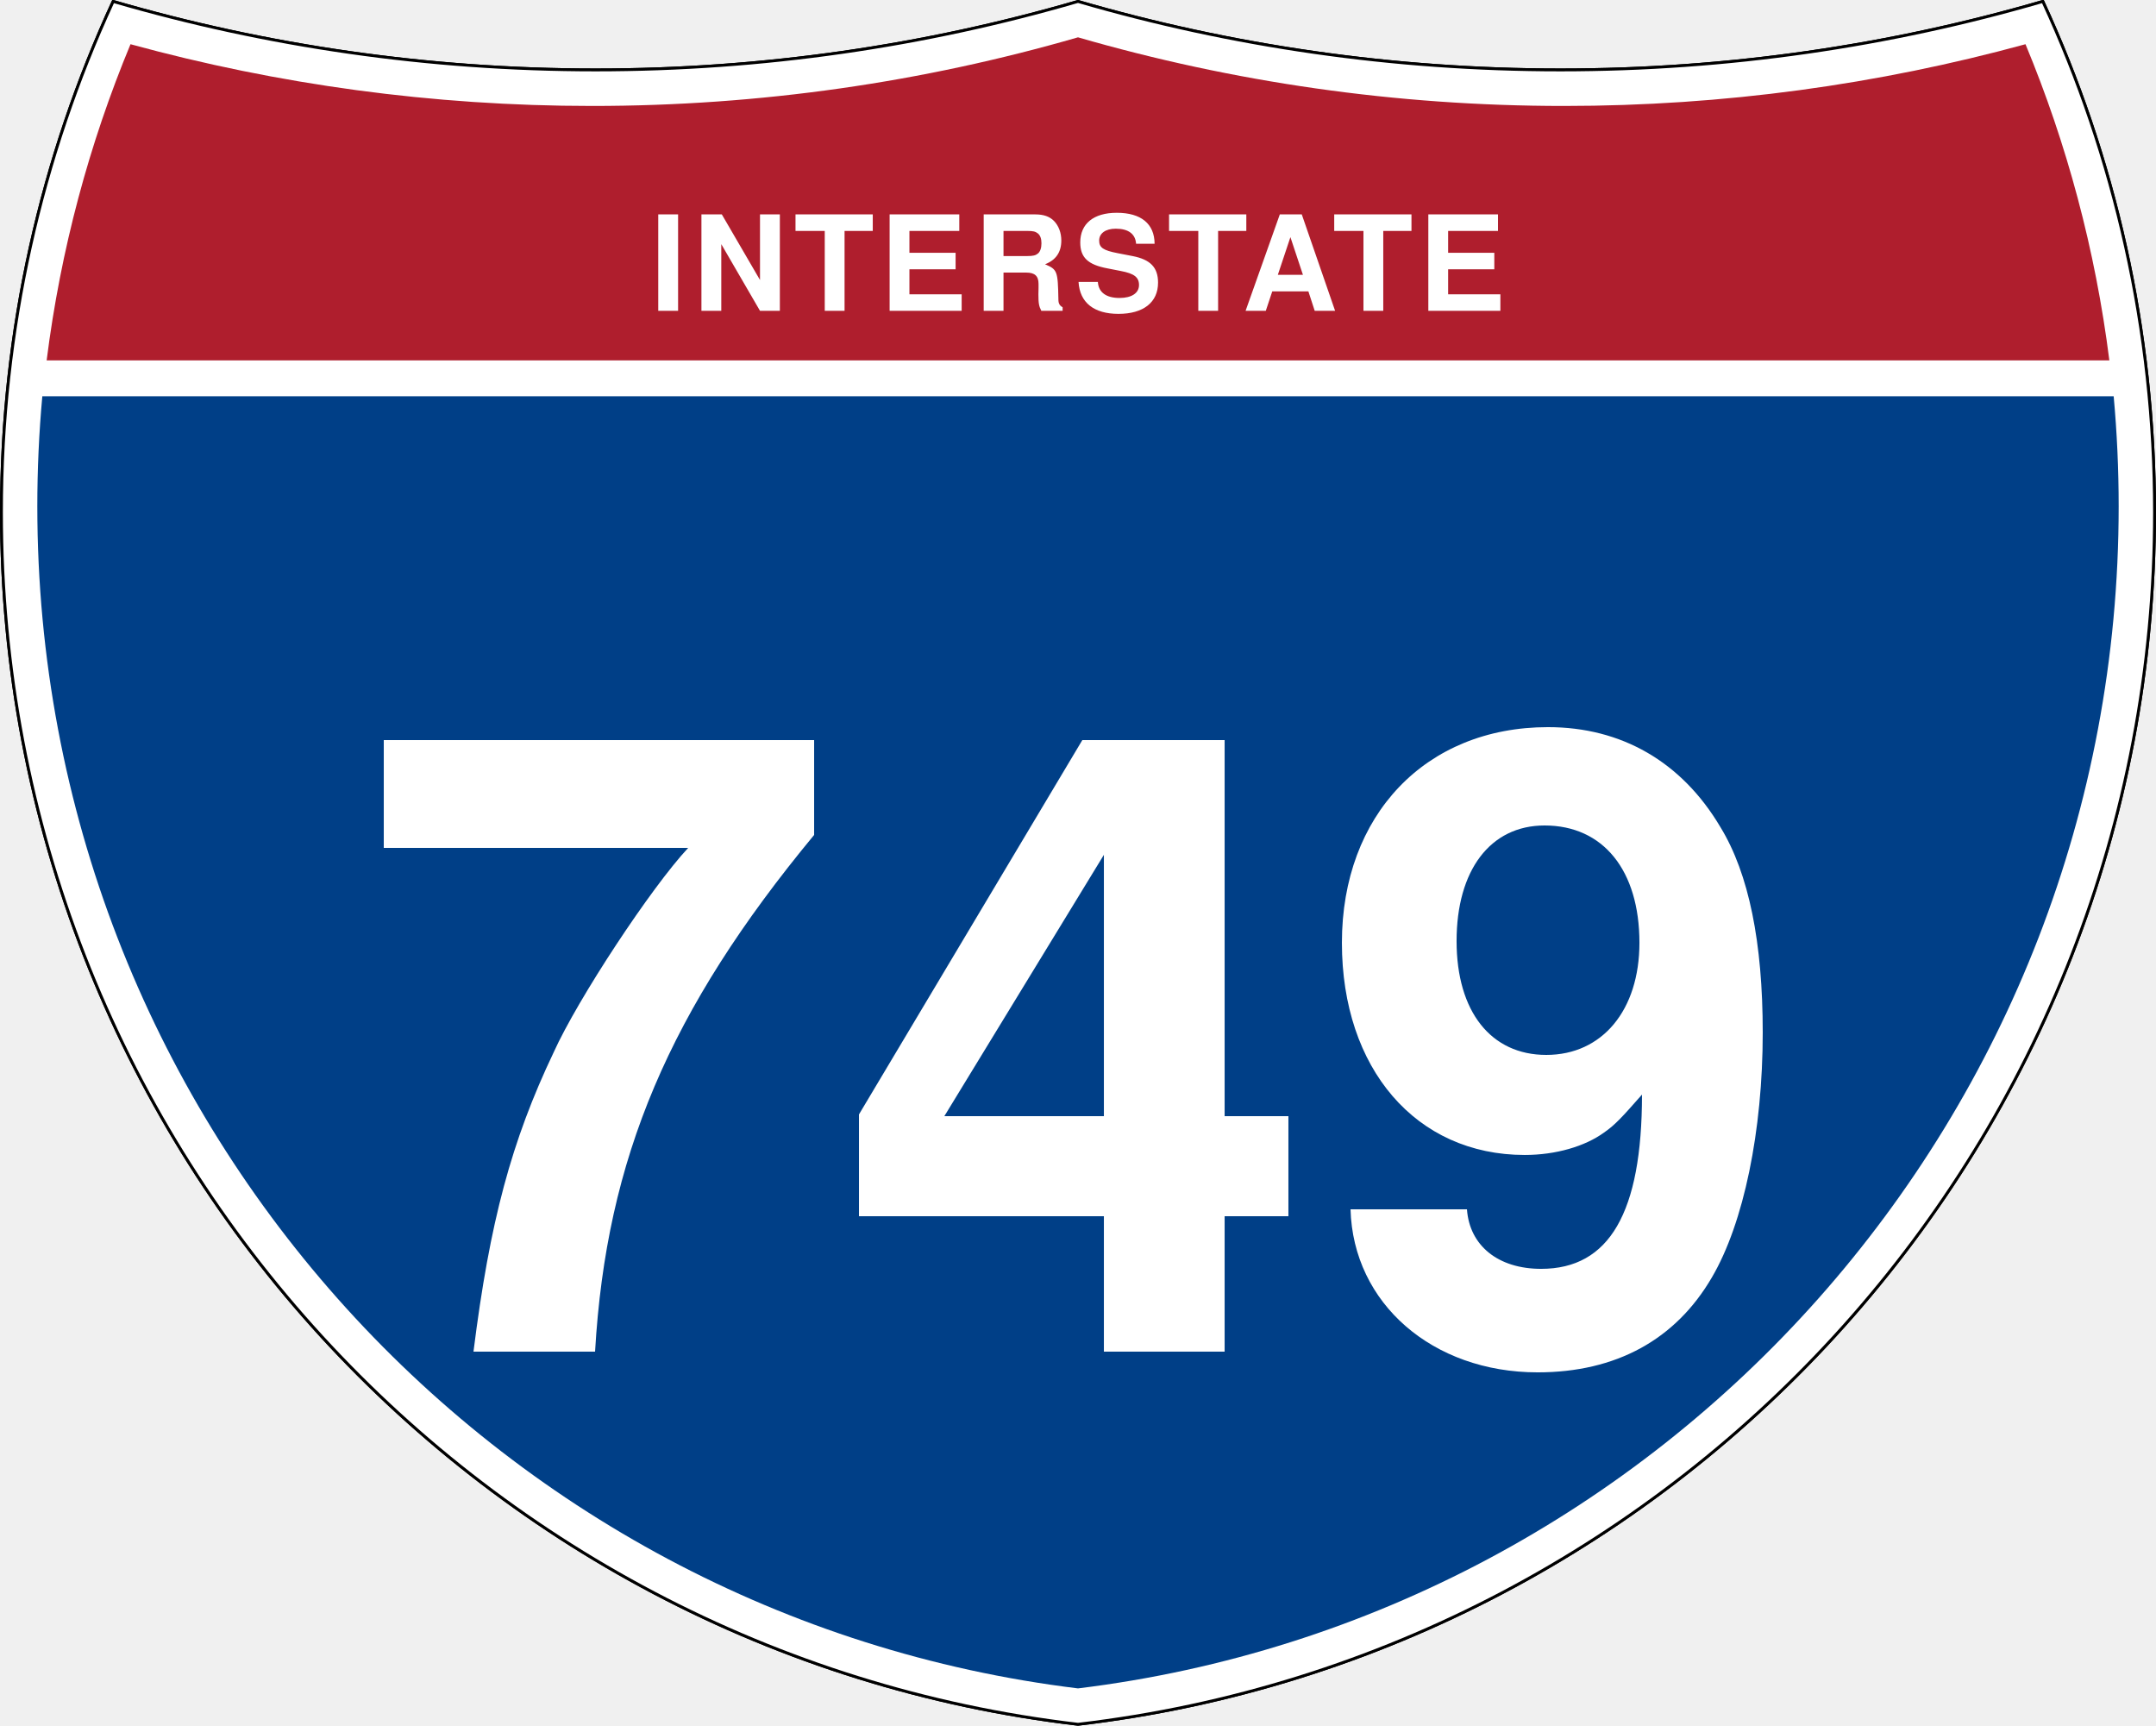
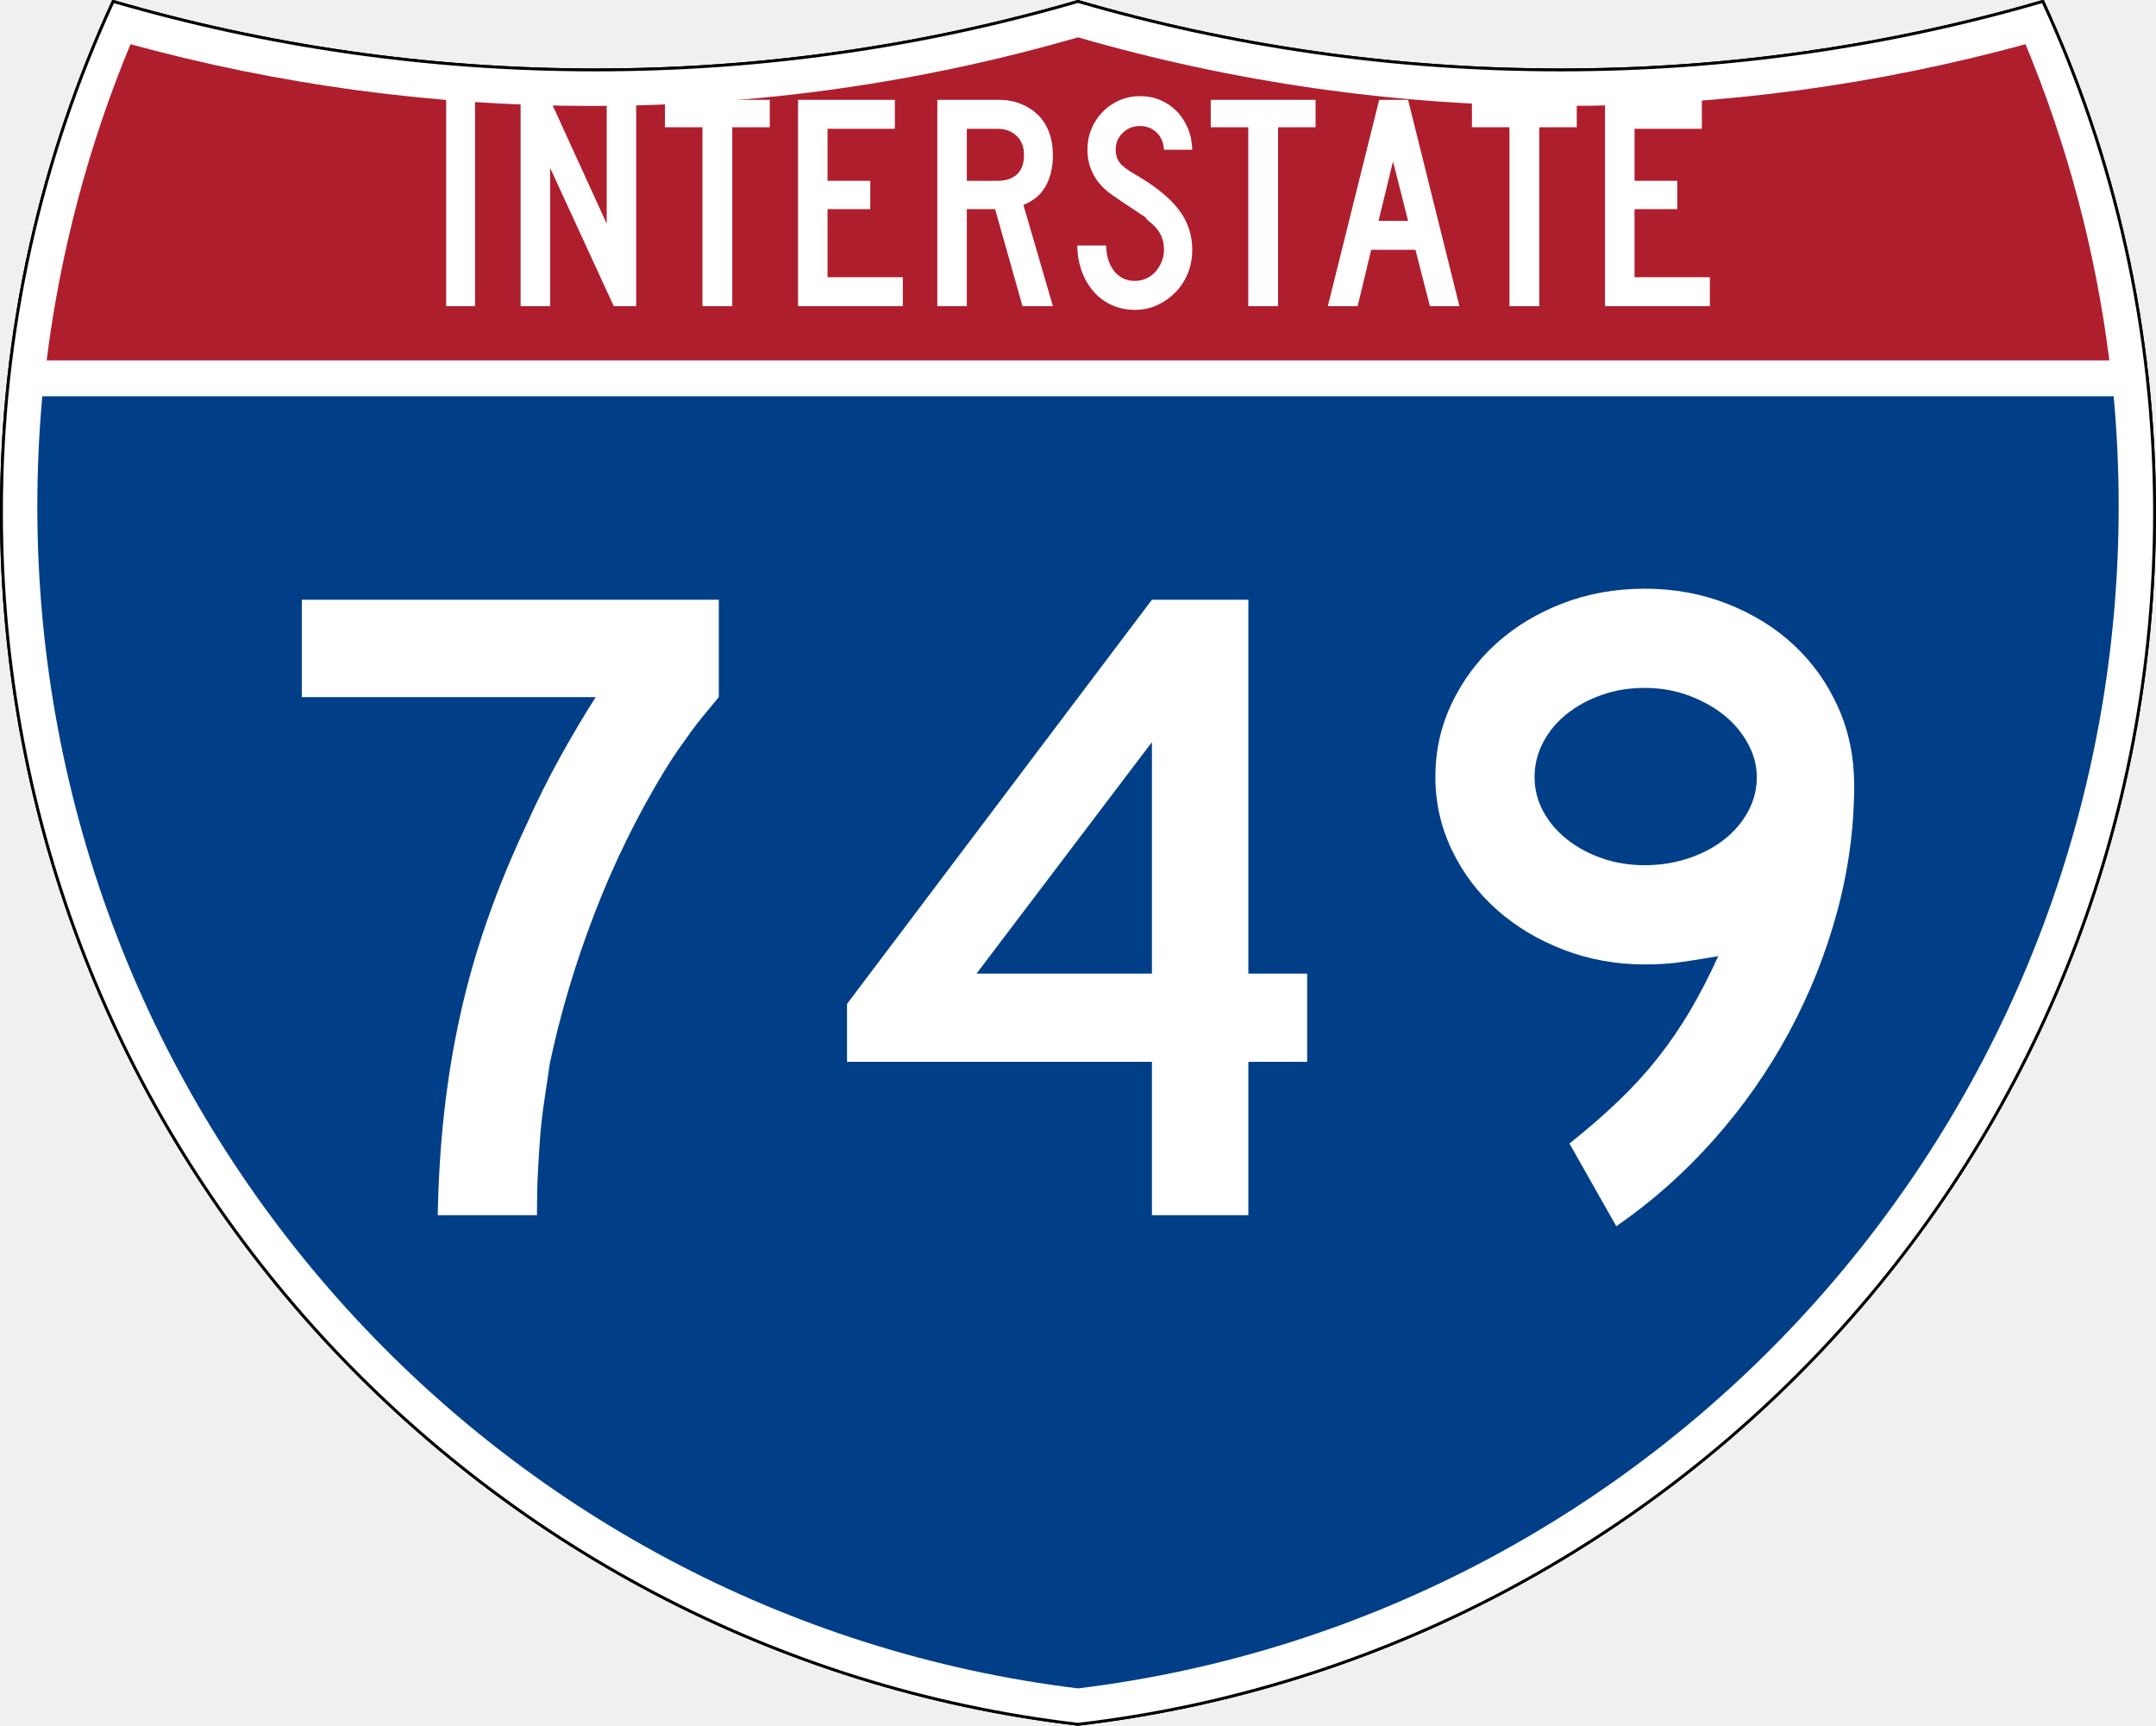
<svg xmlns="http://www.w3.org/2000/svg" width="751" height="601" viewBox="0 0 750 599.999" id="Layer_1" xml:space="preserve">
  <g transform="matrix(0.998668,0,0,0.99867,0.499334,0.398971)" id="g5" style="fill:#ffffff;fill-opacity:1;stroke:#000000;stroke-width:1;stroke-miterlimit:4;stroke-opacity:1;stroke-dasharray:none">
    <path d="M 38.915,0 C 92.236,15.525 148.625,23.85 206.958,23.85 265.291,23.85 321.679,15.525 375,4.883e-4 428.32,15.525 484.709,23.85 543.042,23.85 601.375,23.85 657.764,15.525 711.084,0 736.064,54.121 750,114.388 750,177.909 750,395.718 586.16,575.254 375,599.999 163.839,575.254 0,395.718 0,177.909 0,114.388 13.935,54.121 38.915,0 z" id="path7" style="fill:#ffffff;fill-opacity:1;stroke:#000000;stroke-width:1;stroke-miterlimit:4;stroke-opacity:1;stroke-dasharray:none" />
    <path d="M 38.915,0 C 92.236,15.525 148.625,23.85 206.958,23.85 265.291,23.85 321.679,15.525 375,4.883e-4 428.32,15.525 484.709,23.85 543.042,23.85 601.375,23.85 657.764,15.525 711.084,0 736.064,54.121 750,114.388 750,177.909 750,395.718 586.16,575.254 375,599.999 163.839,575.254 0,395.718 0,177.909 0,114.388 13.935,54.121 38.915,0 z" id="path9" style="fill:#ffffff;fill-opacity:1;stroke:#000000;stroke-width:1;stroke-linecap:round;stroke-linejoin:round;stroke-miterlimit:4;stroke-opacity:1;stroke-dasharray:none" />
  </g>
  <g transform="matrix(1.0056,0,0,1.01014,-2.10137,-3.70189)" id="g11" style="fill:#003f87;fill-opacity:1">
    <path d="m 15,177.909 c 0,-12.782 0.585,-25.427 1.729,-37.91 l 716.542,0 C 734.415,152.482 735,165.127 735,177.909 735,387.423 577.855,560.229 375,584.891 172.145,560.229 15,387.423 15,177.909 z" id="path13" style="fill:#003f87;fill-opacity:1" />
  </g>
  <g transform="matrix(1.00604,0,0,1.02708,-2.2645,-3.1523)" id="g15" style="fill:#af1e2d;fill-opacity:1">
    <path d="m 47.378,17.943 c 50.892,13.635 104.388,20.906 159.582,20.906 58.261,0 114.629,-8.101 168.04,-23.238 53.411,15.137 109.779,23.238 168.04,23.238 55.194,0 108.69,-7.271 159.581,-20.906 14.262,33.625 24.164,69.546 28.996,107.056 l -713.235,0 C 23.215,87.489 33.116,51.567 47.378,17.943 z" id="path17" style="fill:#af1e2d;fill-opacity:1" />
  </g>
-   <text x="375" y="108" text-anchor="middle" font-family="'Arial Narrow','Helvetica Neue Condensed',Helvetica,Arial,sans-serif" font-weight="bold" font-size="46" letter-spacing="2" fill="#ffffff">INTERSTATE</text>
-   <text x="375" y="470" text-anchor="middle" font-family="'Arial Narrow','Helvetica Neue Condensed',Helvetica,Arial,sans-serif" font-weight="bold" font-size="300" fill="#ffffff">749</text>
+   <path fill="#fff" d="M108.869 112.812V50.416h8.741v62.395h-8.741zm50.701 0-19.25-41.814v41.814h-8.928V50.416h8.928l17.11 37.437V50.416h8.928v62.395h-6.789zm35.847-54.105v54.105h-9.019V58.706h-11.346v-8.29h31.712v8.29h-11.346zm19.889 54.105V50.416h29.294v8.756H224.234v15.736h12.927v8.569H224.234v20.582h22.784v8.753h-31.712zm67.899 0-8.278-29.335h-8.554v29.335h-8.928V50.416h18.6c2.418 0 4.634.404 6.649 1.211 2.015.807 3.751 1.925 5.208 3.354 1.457 1.429 2.573 3.183 3.347 5.262.775 2.079 1.162 4.361 1.162 6.845-0 3.725-.744 6.891-2.232 9.499-1.488 2.608-3.72 4.47-6.696 5.586l8.928 30.639h-9.207zm.465-45.724c-0-2.421-.744-4.346-2.232-5.773-1.488-1.428-3.441-2.141-5.859-2.141h-9.207v15.736h9.207c2.603 0 4.603-.667 5.998-2.002 1.395-1.335 2.093-3.274 2.093-5.819zm50.894 28.681c-0 2.546-.449 4.921-1.348 7.125-.899 2.203-2.138 4.112-3.719 5.727-1.581 1.614-3.41 2.903-5.487 3.865-2.077.962-4.325 1.444-6.743 1.444-2.728 0-5.177-.528-7.346-1.583-2.169-1.055-3.998-2.483-5.486-4.283-1.488-1.8-2.635-3.88-3.441-6.24-.806-2.36-1.209-4.812-1.209-7.356h8.741c-0 1.304.17 2.591.511 3.864.341 1.272.867 2.421 1.581 3.446.713 1.025 1.612 1.848 2.698 2.468 1.085.621 2.402.931 3.952.931 1.179 0 2.311-.248 3.396-.745 1.085-.496 2.015-1.179 2.79-2.049.775-.87 1.394-1.879 1.859-3.027.464-1.148.697-2.344.697-3.587-0-1.8-.372-3.398-1.115-4.794-.744-1.396-2.045-2.809-3.905-4.237-.31-.311-.434-.482-.372-.513.062-.031-.123-.202-.558-.512-.434-.31-1.349-.915-2.744-1.816-1.395-.901-3.674-2.437-6.835-4.608-2.541-1.739-4.447-3.773-5.719-6.102-1.271-2.328-1.907-4.889-1.907-7.682 0-2.236.403-4.331 1.209-6.286.806-1.955 1.937-3.678 3.394-5.168 1.457-1.49 3.146-2.654 5.069-3.493 1.922-.838 3.999-1.258 6.229-1.258 2.233 0 4.294.404 6.185 1.211 1.891.807 3.534 1.925 4.928 3.354 1.394 1.429 2.51 3.136 3.347 5.123.837 1.987 1.287 4.159 1.349 6.518h-8.557c-.123-2.173-.867-3.911-2.231-5.215-1.364-1.303-3.039-1.955-5.023-1.955-2.045 0-3.781.683-5.206 2.049-1.426 1.366-2.138 3.073-2.138 5.121-0 1.552.403 2.855 1.209 3.911.806 1.055 2.356 2.235 4.649 3.538 6.015 3.477 10.401 7.015 13.16 10.616 2.759 3.601 4.138 7.667 4.138 12.199zm25.956-37.062v54.105h-9.019V58.706h-11.346v-8.29H371.867v8.29h-11.346zm45.928 54.105-4.371-17.043h-13.393l-4.09 17.043h-9.022l15.53-62.395h8.744l15.53 62.395h-8.928zM395.289 69.042l-4.371 17.973h8.928l-4.558-17.973zm44.242-10.336v54.105h-9.019V58.706h-11.346v-8.29h31.712v8.29h-11.346zm19.889 54.105V50.416h29.294v8.756h-20.366v15.736h12.927v8.569h-12.927v20.582h22.784v8.753h-31.712z" transform="translate(375.000,70.500) scale(1.15) translate(-300.000,-81.614)" />
+   <g transform="translate(375.000,315.000) scale(0.8577) translate(-375.000,-315.000)">
+     <path fill="#fff" d="M 384.56,230.299 C 382.324,233.027 380.274,235.509 378.41,237.745 C 376.545,239.981 374.806,242.216 373.192,244.452 C 371.578,246.688 369.903,249.047 368.167,251.529 C 366.432,254.011 364.567,256.866 362.574,260.094 C 351.403,278.473 341.908,297.844 334.087,318.207 C 326.265,338.571 320.24,358.81 316.012,378.924 C 315.269,384.138 314.526,389.166 313.784,394.009 C 313.041,398.852 312.482,403.695 312.107,408.537 C 311.731,413.38 311.421,418.348 311.175,423.441 C 310.928,428.534 310.805,434.184 310.805,440.391 L 270.574,440.391 C 270.824,425.984 271.694,412.077 273.183,398.67 C 274.672,385.263 276.844,372.103 279.697,359.189 C 282.55,346.275 286.213,333.424 290.684,320.635 C 295.155,307.846 300.494,294.869 306.701,281.705 C 310.922,272.27 315.517,263.08 320.485,254.138 C 325.453,245.195 330.172,237.249 334.644,230.299 L 215.44,230.299 L 215.44,190.806 L 384.56,190.806 L 384.56,230.299 L 384.56,230.299 z " transform="translate(-155.243,0)" />
+     <path fill="#fff" d="M 369.465,378.183 L 369.465,440.389 L 330.359,440.389 L 330.359,378.183 L 206.687,378.183 L 206.687,354.709 L 330.359,190.806 L 369.465,190.806 L 369.465,342.42 L 393.315,342.42 L 393.315,378.183 L 369.465,378.183 z M 330.359,248.543 L 259.207,342.42 L 330.359,342.42 L 330.359,248.543 z " transform="translate(74.629,0)" />
+     <path fill="#fff" d="M 384.93,266.063 C 384.929,283.198 382.631,300.271 378.035,317.281 C 373.438,334.291 366.919,350.62 358.476,366.266 C 350.034,381.912 339.854,396.438 327.937,409.845 C 316.019,423.251 302.857,434.923 288.45,444.858 L 269.455,411.334 C 276.904,405.377 283.547,399.604 289.382,394.015 C 295.218,388.426 300.494,382.651 305.212,376.69 C 309.93,370.729 314.276,364.398 318.251,357.694 C 322.226,350.991 326.074,343.539 329.795,335.339 C 322.595,336.582 317.071,337.452 313.221,337.948 C 309.371,338.444 304.964,338.693 300,338.693 C 288.329,338.693 277.34,336.707 267.033,332.736 C 256.726,328.765 247.723,323.365 240.023,316.536 C 232.323,309.708 226.239,301.637 221.772,292.323 C 217.304,283.009 215.071,273.137 215.071,262.709 C 215.071,252.031 217.304,242.035 221.772,232.72 C 226.239,223.406 232.261,215.335 239.835,208.506 C 247.41,201.678 256.351,196.277 266.658,192.301 C 276.965,188.327 288.079,186.339 300,186.339 C 311.921,186.339 323.096,188.389 333.524,192.489 C 343.952,196.589 352.953,202.177 360.528,209.251 C 368.103,216.326 374.064,224.706 378.41,234.391 C 382.756,244.077 384.929,254.634 384.93,266.063 L 384.93,266.063 z M 345.437,262.709 C 345.437,257.988 344.196,253.391 341.714,248.92 C 339.232,244.448 335.943,240.598 331.847,237.37 C 327.751,234.141 322.971,231.534 317.507,229.549 C 312.042,227.563 306.207,226.57 300,226.57 C 293.793,226.57 288.02,227.503 282.681,229.367 C 277.342,231.231 272.622,233.778 268.522,237.006 C 264.422,240.235 261.194,244.083 258.837,248.55 C 256.48,253.018 255.301,257.738 255.302,262.709 C 255.301,267.673 256.48,272.328 258.837,276.675 C 261.194,281.021 264.422,284.808 268.522,288.037 C 272.622,291.265 277.342,293.81 282.681,295.67 C 288.02,297.531 293.793,298.461 300,298.461 C 306.207,298.461 312.105,297.531 317.694,295.67 C 323.283,293.81 328.126,291.265 332.222,288.037 C 336.318,284.808 339.545,281.021 341.902,276.675 C 344.259,272.328 345.437,267.673 345.437,262.709 L 345.437,262.709 z " transform="translate(304.874,0)" />
+   </g>
</svg>
